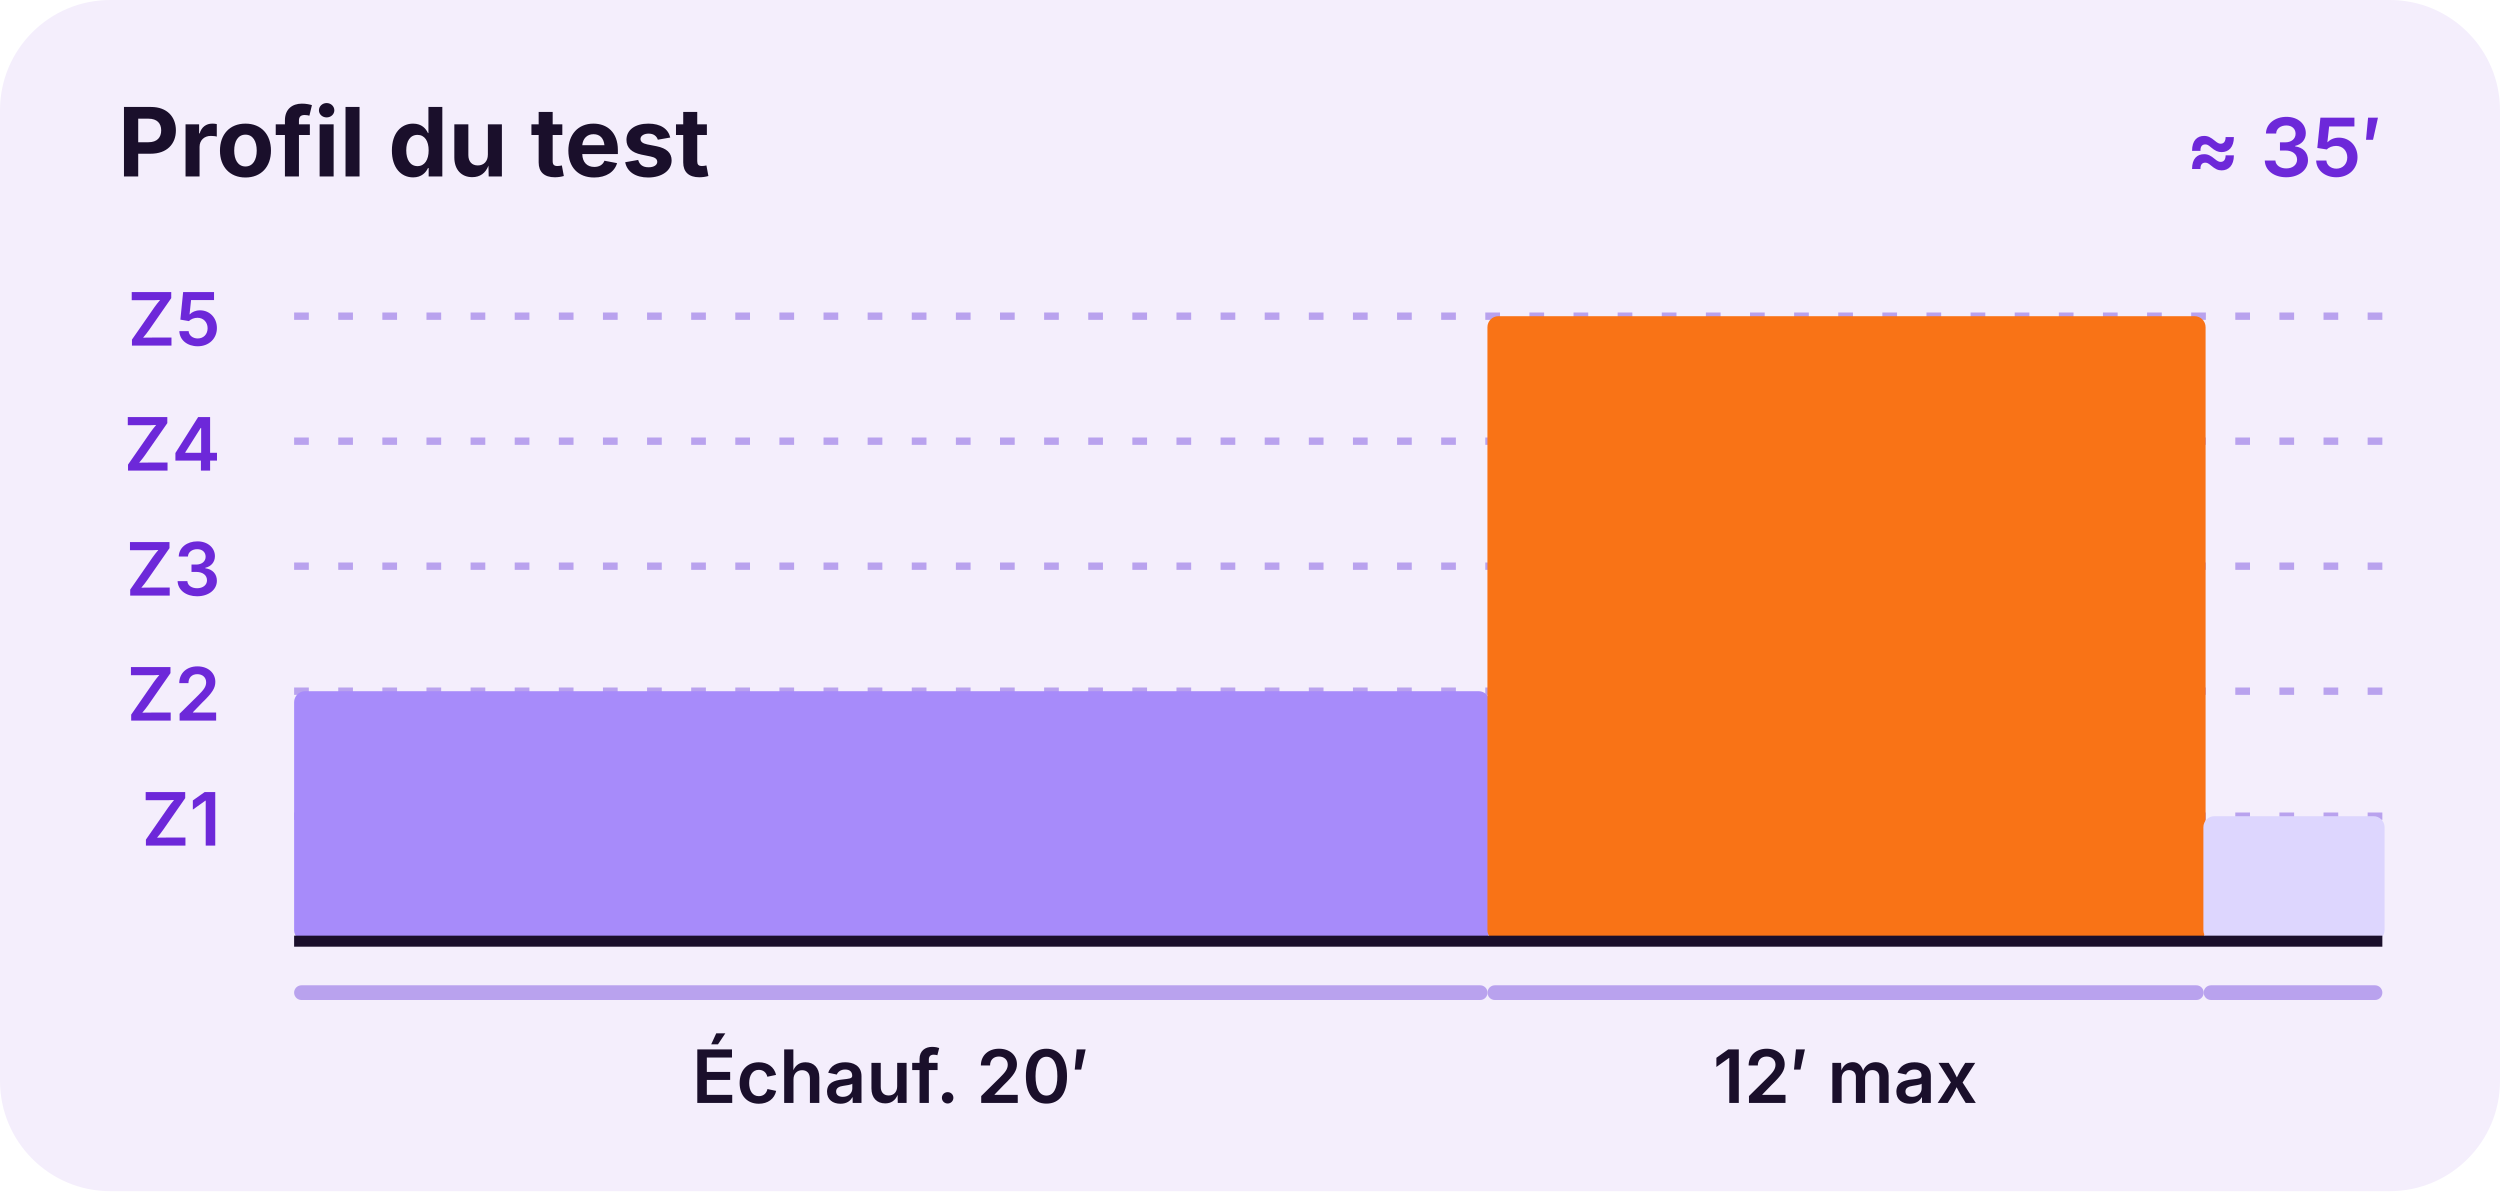
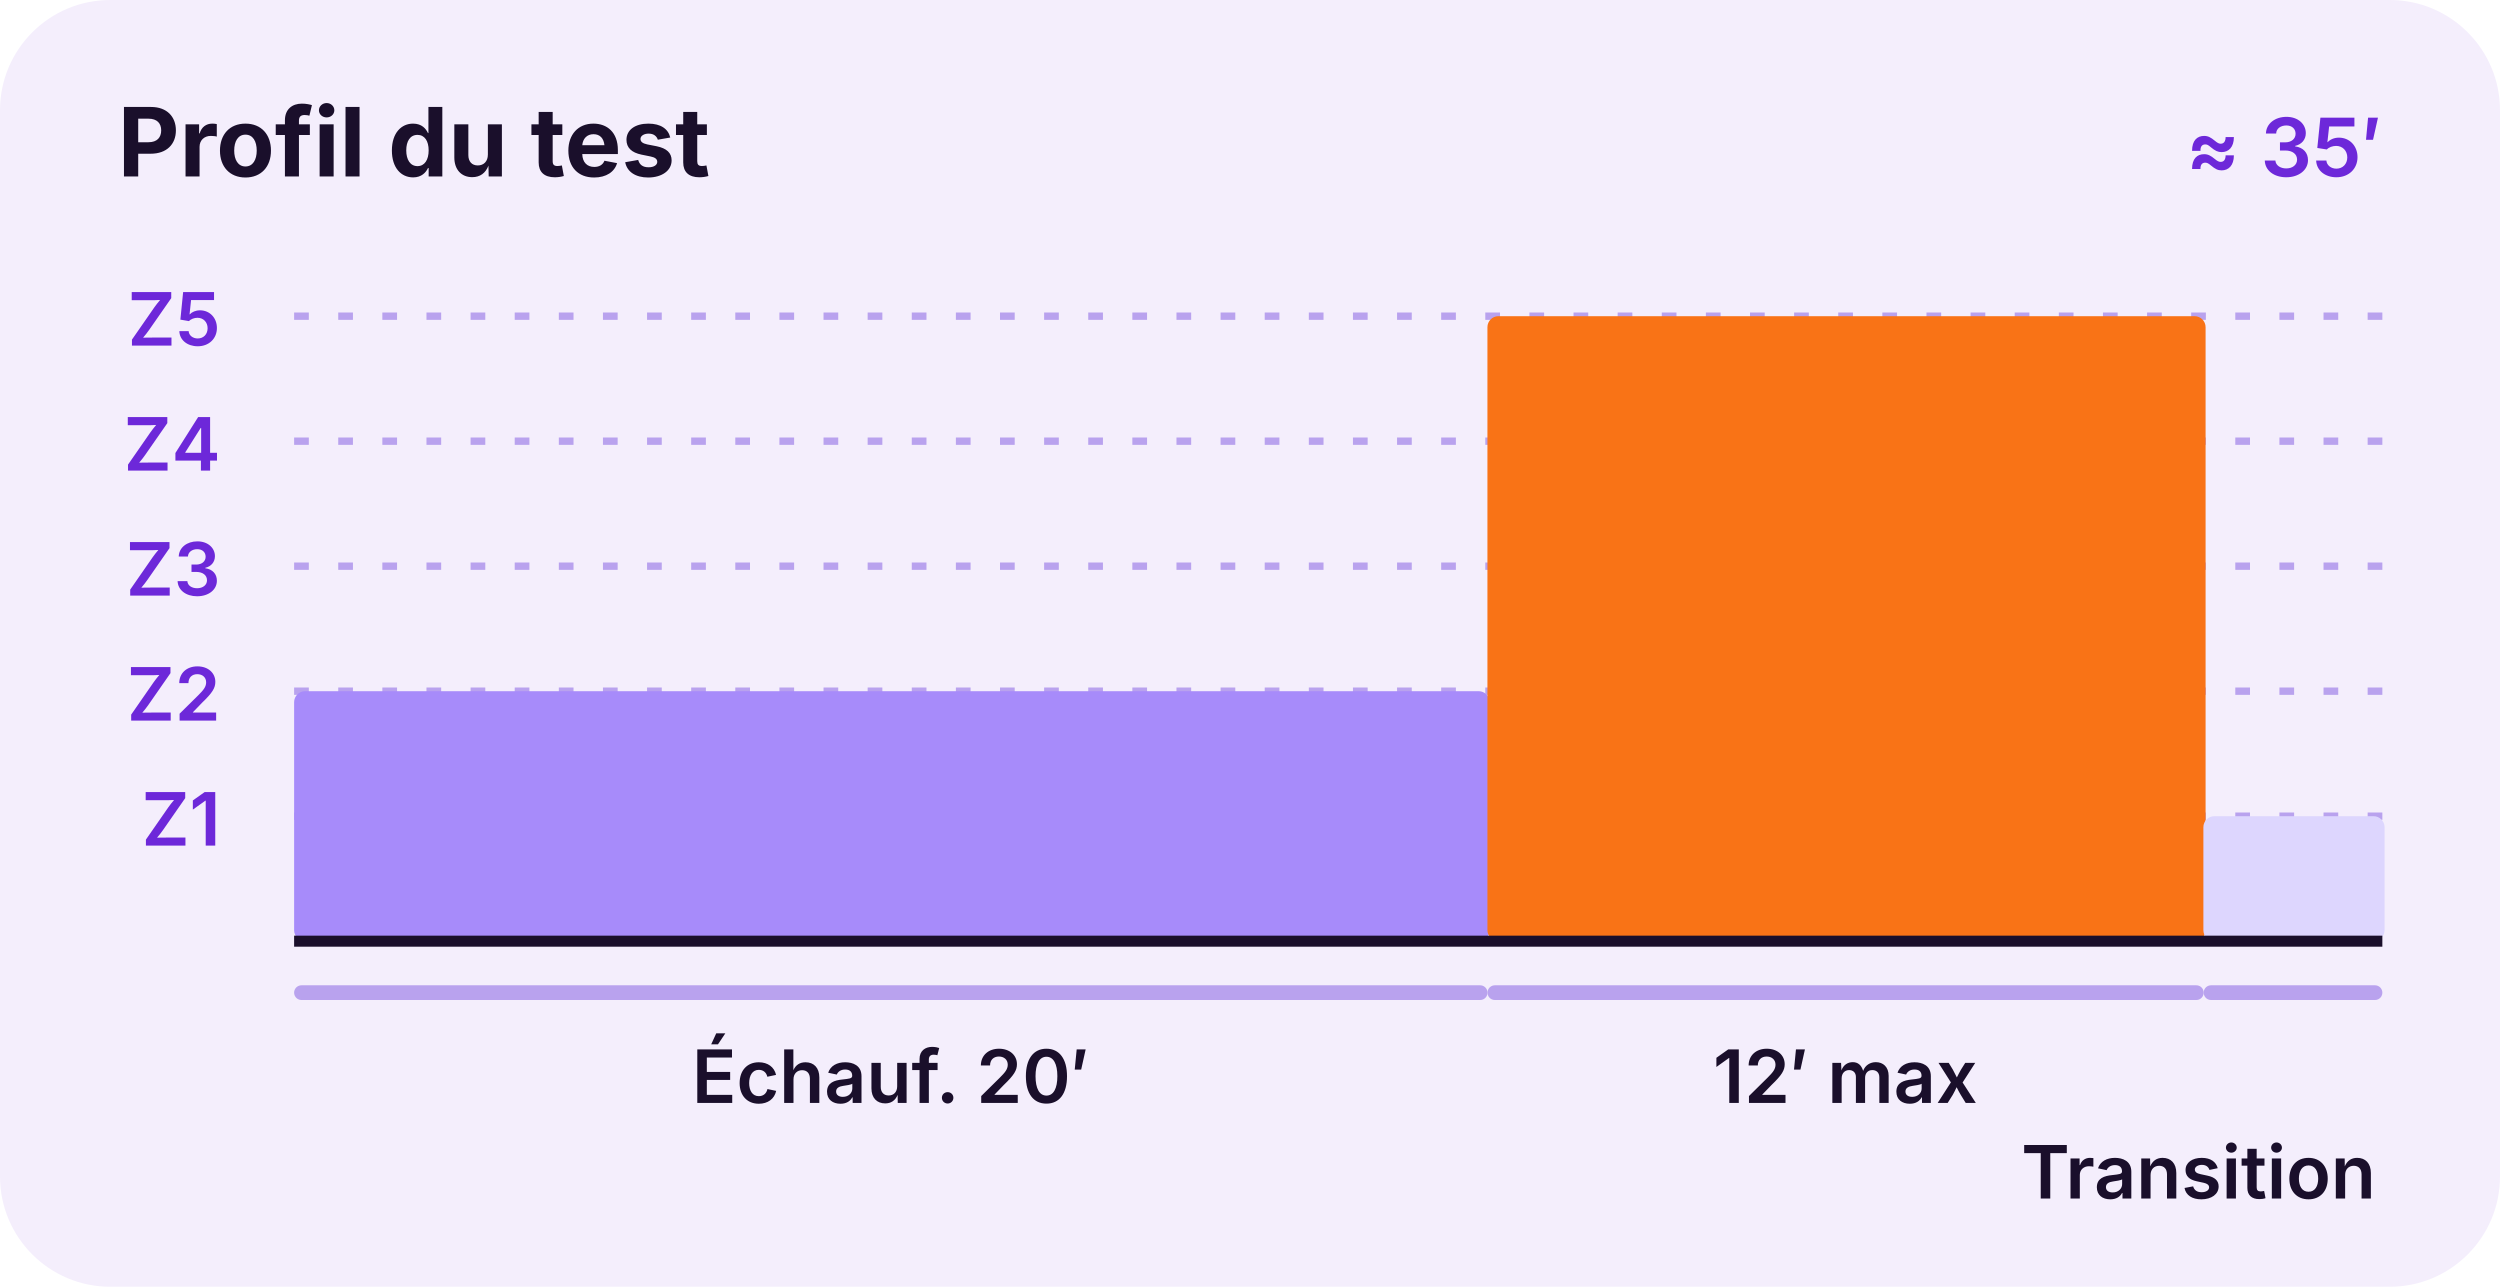
- <svg xmlns="http://www.w3.org/2000/svg" viewBox="0 0 340 162" width="340" height="162">
-   <rect width="340" height="162" rx="15" fill="#F4EEFC" />
+ <svg xmlns="http://www.w3.org/2000/svg" viewBox="0 0 340 175" width="340" height="175">
+   <rect width="340" height="175" rx="15" fill="#F4EEFC" />
  <text x="16" y="24" font-family="Inter, sans-serif" font-weight="700" font-size="13" fill="#1A0F2B" text-anchor="start">Profil du test</text>
  <text x="324" y="24" font-family="Inter, sans-serif" font-weight="600" font-size="11" fill="#6D28D9" text-anchor="end">≈ 35′</text>
  <line x1="40" y1="111" x2="324" y2="111" stroke="#B9A2EE" stroke-width="1" stroke-dasharray="2 4" />
  <text x="30" y="115" font-family="Inter, sans-serif" font-weight="600" font-size="10" fill="#6D28D9" text-anchor="end">Z1</text>
  <line x1="40" y1="94" x2="324" y2="94" stroke="#B9A2EE" stroke-width="1" stroke-dasharray="2 4" />
  <text x="30" y="98" font-family="Inter, sans-serif" font-weight="600" font-size="10" fill="#6D28D9" text-anchor="end">Z2</text>
  <line x1="40" y1="77" x2="324" y2="77" stroke="#B9A2EE" stroke-width="1" stroke-dasharray="2 4" />
  <text x="30" y="81" font-family="Inter, sans-serif" font-weight="600" font-size="10" fill="#6D28D9" text-anchor="end">Z3</text>
  <line x1="40" y1="60" x2="324" y2="60" stroke="#B9A2EE" stroke-width="1" stroke-dasharray="2 4" />
  <text x="30" y="64" font-family="Inter, sans-serif" font-weight="600" font-size="10" fill="#6D28D9" text-anchor="end">Z4</text>
  <line x1="40" y1="43" x2="324" y2="43" stroke="#B9A2EE" stroke-width="1" stroke-dasharray="2 4" />
  <text x="30" y="47" font-family="Inter, sans-serif" font-weight="600" font-size="10" fill="#6D28D9" text-anchor="end">Z5</text>
  <rect x="40.00" y="94.0" width="162.59" height="34.0" rx="1.5" fill="#A78BFA" />
  <line x1="41.0" y1="135" x2="201.3" y2="135" stroke="#B9A2EE" stroke-width="2" stroke-linecap="round" />
  <text x="121.143" y="150" font-family="Inter, sans-serif" font-weight="600" font-size="10" fill="#1A0F2B" text-anchor="middle">Échauf. 20′</text>
  <rect x="202.29" y="43.0" width="97.67" height="85.0" rx="1.5" fill="#F97316" />
  <line x1="203.3" y1="135" x2="298.7" y2="135" stroke="#B9A2EE" stroke-width="2" stroke-linecap="round" />
  <text x="250.971" y="150" font-family="Inter, sans-serif" font-weight="600" font-size="10" fill="#1A0F2B" text-anchor="middle">12′ max</text>
  <rect x="299.66" y="111.0" width="24.64" height="17.0" rx="1.5" fill="#DDD6FE" />
  <line x1="300.7" y1="135" x2="323.0" y2="135" stroke="#B9A2EE" stroke-width="2" stroke-linecap="round" />
+   <text x="299.0" y="163" font-family="Inter, sans-serif" font-weight="600" font-size="10" fill="#1A0F2B" text-anchor="middle">Transition</text>
  <line x1="40" y1="128" x2="324" y2="128" stroke="#1A0F2B" stroke-width="1.5" />
</svg>
